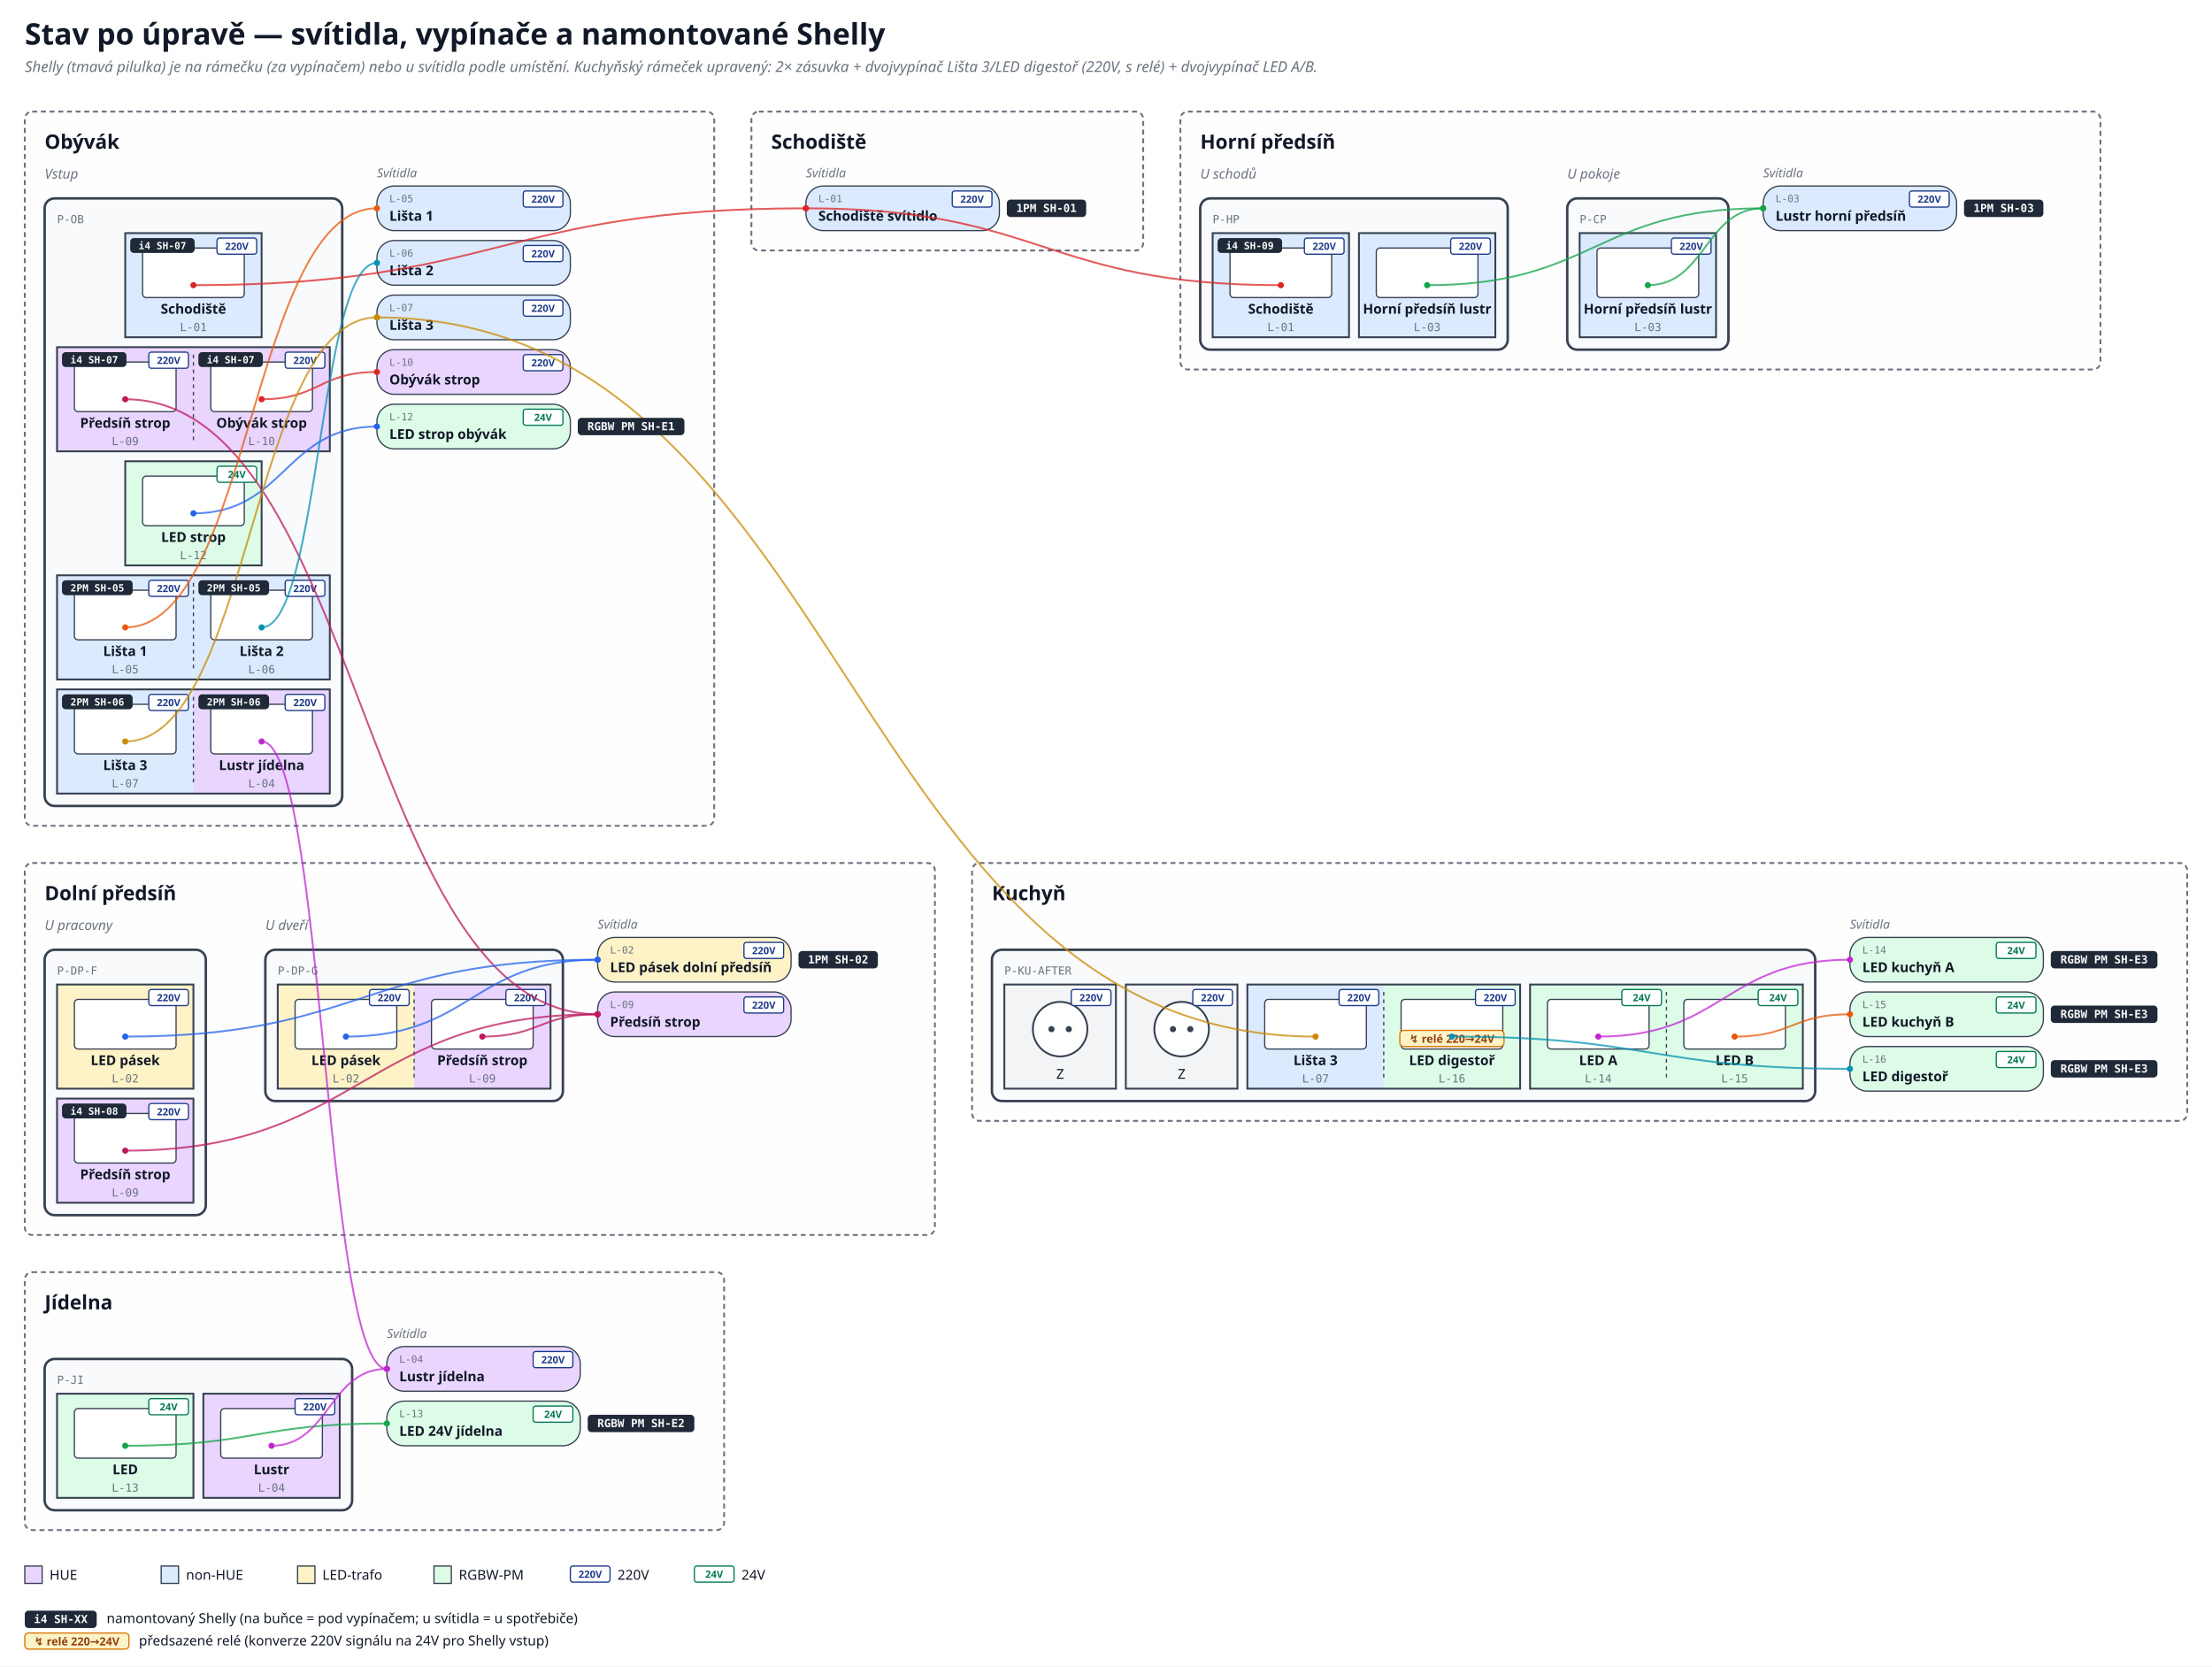
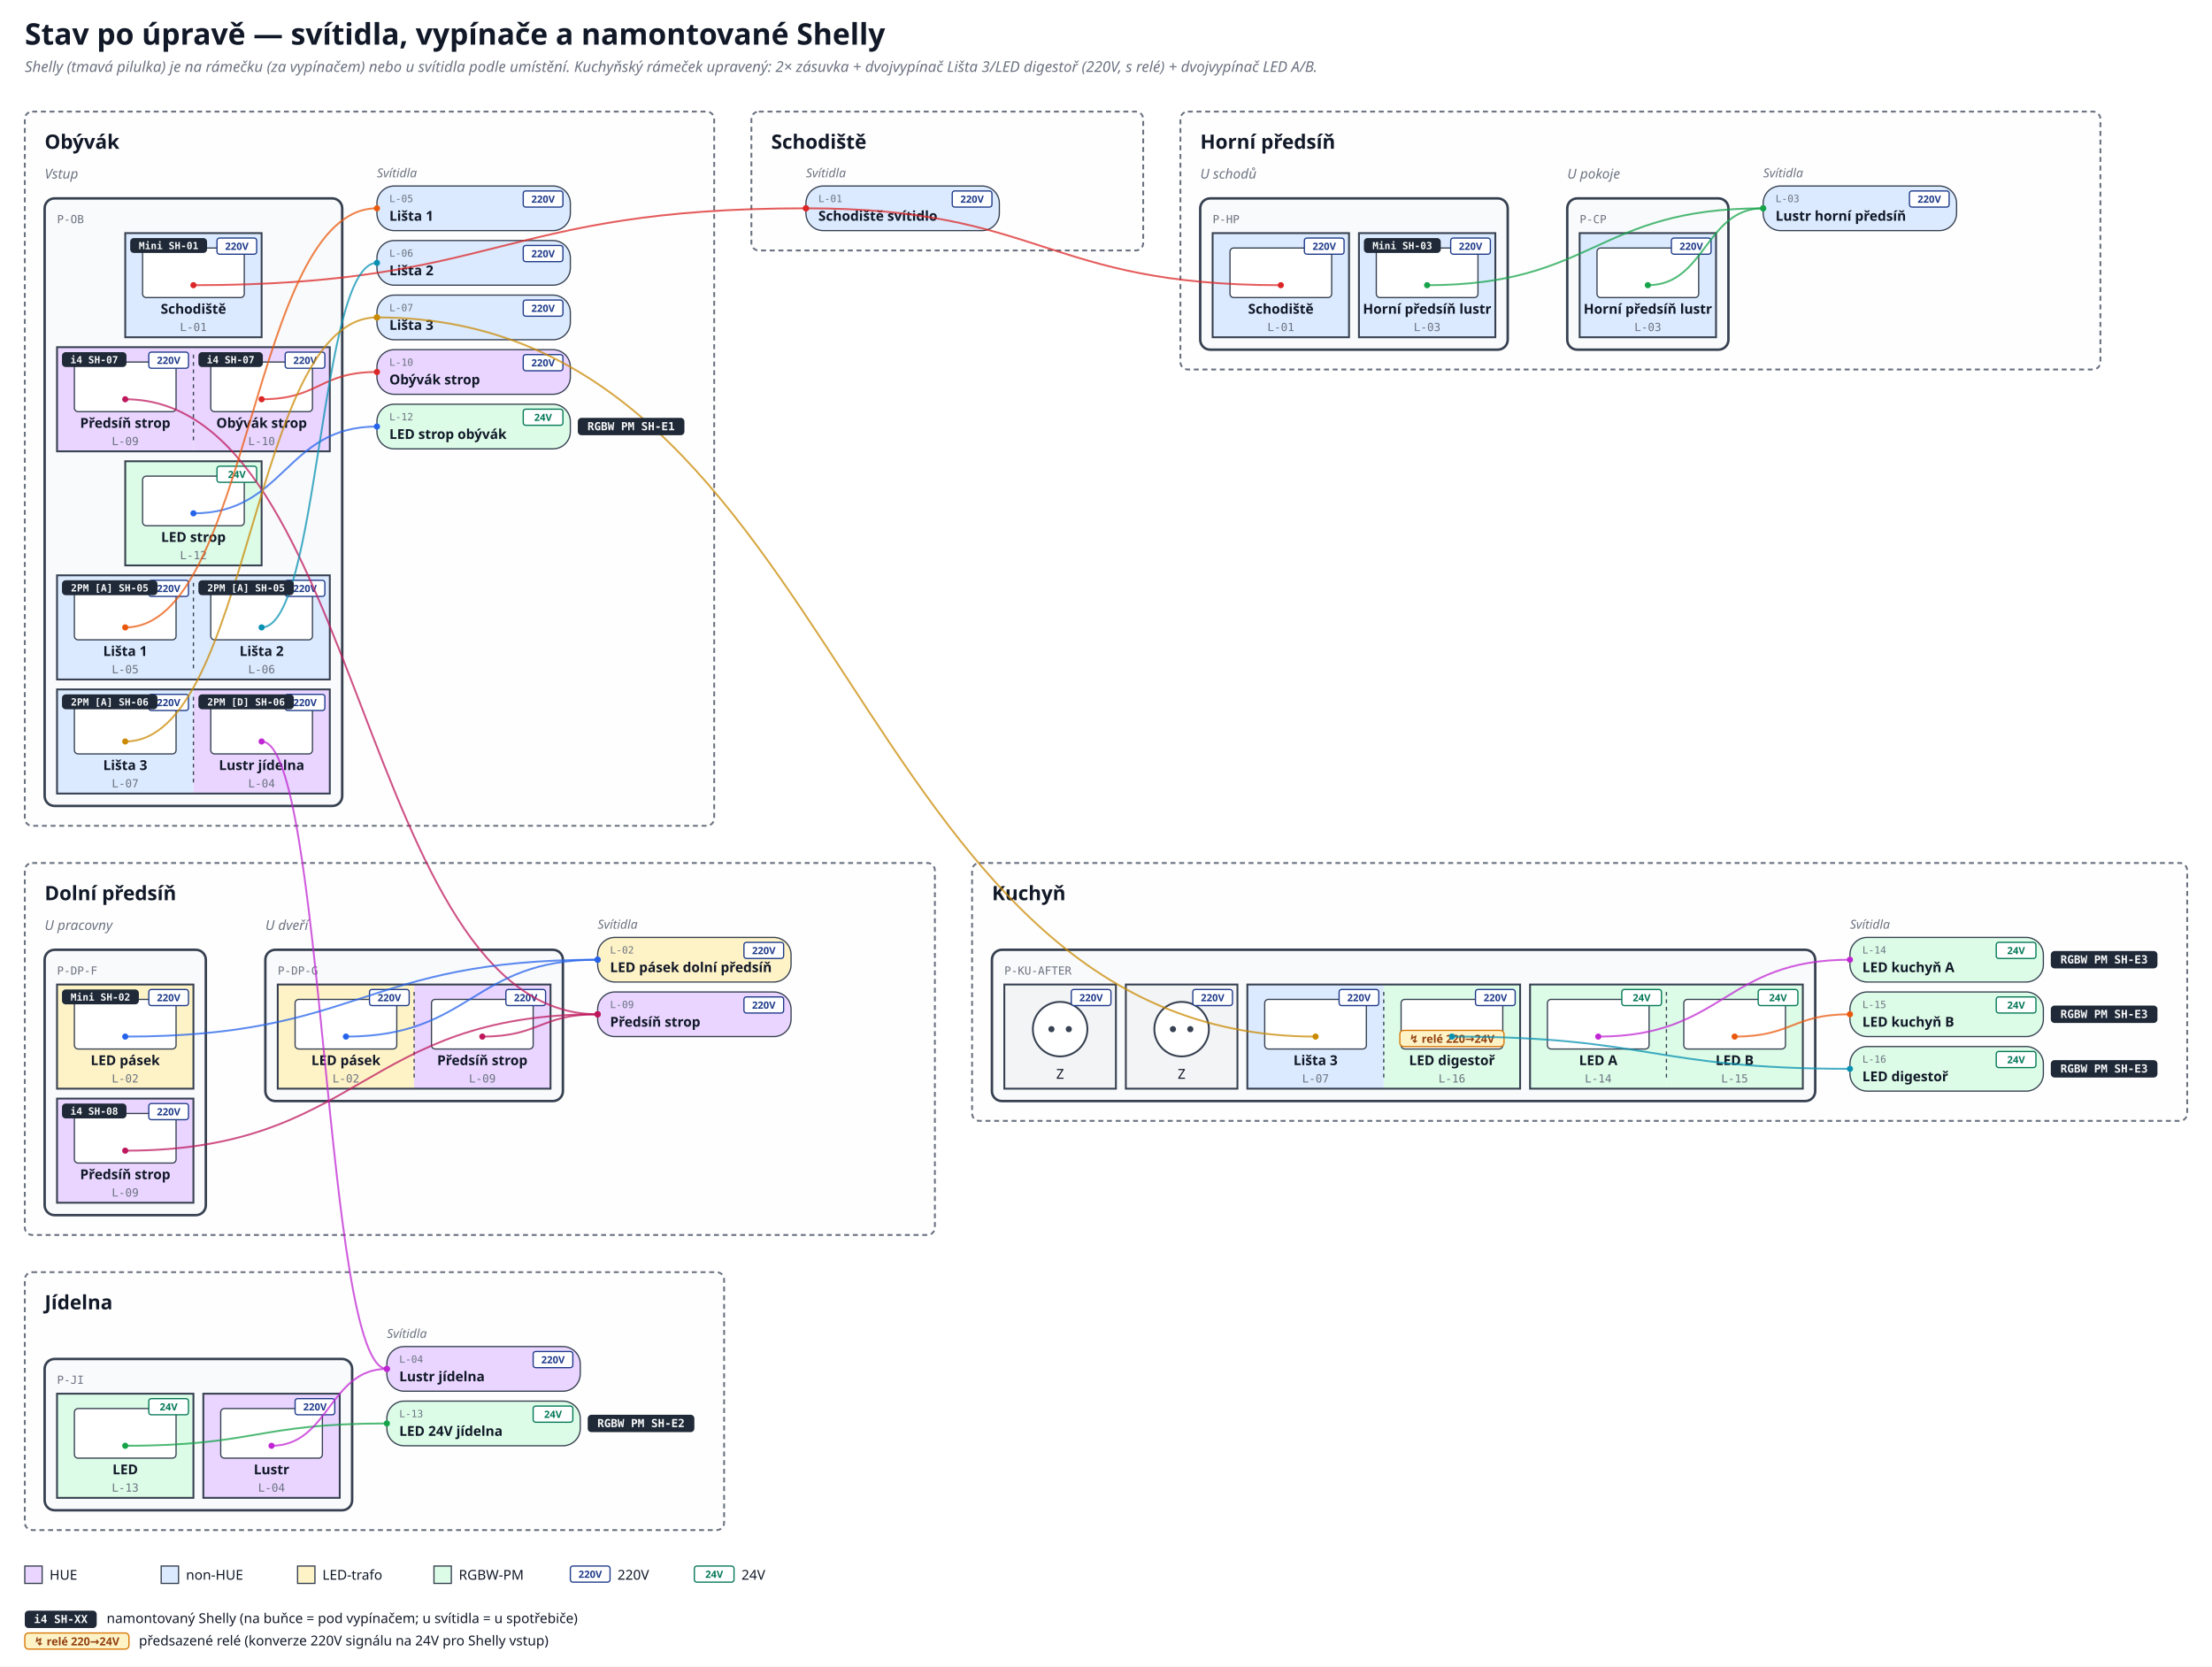
<svg xmlns="http://www.w3.org/2000/svg" viewBox="0 0 1784 1344" width="1784" height="1344" font-family="sans-serif">
  <rect width="100%" height="100%" fill="white" />
  <text x="20" y="36" font-size="24" font-weight="700" fill="#111827">Stav po úpravě — svítidla, vypínače a namontované Shelly</text>
  <text x="20" y="58" font-size="12" font-style="italic" fill="#6b7280">Shelly (tmavá pilulka) je na rámečku (za vypínačem) nebo u svítidla podle umístění. Kuchyňský rámeček upravený: 2× zásuvka + dvojvypínač Lišta 3/LED digestoř (220V, s relé) + dvojvypínač LED A/B.</text>
  <rect x="20" y="90" width="556" height="576" fill="#fefefe" stroke="#6b7280" stroke-width="1.5" stroke-dasharray="4,3" rx="6" ry="6" />
  <text x="36" y="120" font-size="16" font-weight="700" fill="#111827">Obývák</text>
  <text x="36" y="144" font-size="11" font-style="italic" fill="#6b7280">Vstup</text>
  <rect x="36" y="160" width="240" height="490" fill="#f9fafb" stroke="#374151" stroke-width="2" rx="8" ry="8" />
  <rect x="101.0" y="188" width="110" height="84" fill="#dbeafe" />
  <rect x="101.0" y="188" width="110" height="84" fill="none" stroke="#374151" stroke-width="1.5" />
  <rect x="115.0" y="200" width="82" height="40" fill="white" stroke="#374151" stroke-width="1" rx="3" ry="3" />
  <text x="156.0" y="253" text-anchor="middle" font-family="sans-serif" font-size="11" font-weight="600" fill="#111827">Schodiště</text>
  <text x="156.0" y="267" text-anchor="middle" font-family="monospace" font-size="9" fill="#6b7280">L-01</text>
  <rect x="175.0" y="192" width="32" height="13" fill="white" stroke="#1e3a8a" stroke-width="1" rx="2" ry="2" />
  <text x="191.0" y="201.5" text-anchor="middle" font-family="sans-serif" font-size="8" font-weight="700" fill="#1e3a8a">220V</text>
  <rect x="46.0" y="280" width="110" height="84" fill="#e9d5ff" />
  <rect x="156.0" y="280" width="110" height="84" fill="#e9d5ff" />
  <rect x="46.0" y="280" width="220" height="84" fill="none" stroke="#374151" stroke-width="1.5" />
  <line x1="156.0" y1="286" x2="156.0" y2="358" stroke="#374151" stroke-width="1" stroke-dasharray="3,3" />
  <rect x="60.0" y="292" width="82" height="40" fill="white" stroke="#374151" stroke-width="1" rx="3" ry="3" />
  <text x="101.0" y="345" text-anchor="middle" font-family="sans-serif" font-size="11" font-weight="600" fill="#111827">Předsíň strop</text>
  <text x="101.0" y="359" text-anchor="middle" font-family="monospace" font-size="9" fill="#6b7280">L-09</text>
  <rect x="120.0" y="284" width="32" height="13" fill="white" stroke="#1e3a8a" stroke-width="1" rx="2" ry="2" />
  <text x="136.0" y="293.5" text-anchor="middle" font-family="sans-serif" font-size="8" font-weight="700" fill="#1e3a8a">220V</text>
  <rect x="170.0" y="292" width="82" height="40" fill="white" stroke="#374151" stroke-width="1" rx="3" ry="3" />
  <text x="211.0" y="345" text-anchor="middle" font-family="sans-serif" font-size="11" font-weight="600" fill="#111827">Obývák strop</text>
  <text x="211.0" y="359" text-anchor="middle" font-family="monospace" font-size="9" fill="#6b7280">L-10</text>
  <rect x="230.0" y="284" width="32" height="13" fill="white" stroke="#1e3a8a" stroke-width="1" rx="2" ry="2" />
  <text x="246.0" y="293.5" text-anchor="middle" font-family="sans-serif" font-size="8" font-weight="700" fill="#1e3a8a">220V</text>
  <rect x="101.0" y="372" width="110" height="84" fill="#dcfce7" />
  <rect x="101.0" y="372" width="110" height="84" fill="none" stroke="#374151" stroke-width="1.5" />
  <rect x="115.0" y="384" width="82" height="40" fill="white" stroke="#374151" stroke-width="1" rx="3" ry="3" />
  <text x="156.0" y="437" text-anchor="middle" font-family="sans-serif" font-size="11" font-weight="600" fill="#111827">LED strop</text>
  <text x="156.0" y="451" text-anchor="middle" font-family="monospace" font-size="9" fill="#6b7280">L-12</text>
  <rect x="175.0" y="376" width="32" height="13" fill="white" stroke="#047857" stroke-width="1" rx="2" ry="2" />
  <text x="191.0" y="385.5" text-anchor="middle" font-family="sans-serif" font-size="8" font-weight="700" fill="#047857">24V</text>
  <rect x="46.0" y="464" width="110" height="84" fill="#dbeafe" />
  <rect x="156.0" y="464" width="110" height="84" fill="#dbeafe" />
  <rect x="46.0" y="464" width="220" height="84" fill="none" stroke="#374151" stroke-width="1.5" />
  <line x1="156.0" y1="470" x2="156.0" y2="542" stroke="#374151" stroke-width="1" stroke-dasharray="3,3" />
  <rect x="60.0" y="476" width="82" height="40" fill="white" stroke="#374151" stroke-width="1" rx="3" ry="3" />
  <text x="101.0" y="529" text-anchor="middle" font-family="sans-serif" font-size="11" font-weight="600" fill="#111827">Lišta 1</text>
  <text x="101.0" y="543" text-anchor="middle" font-family="monospace" font-size="9" fill="#6b7280">L-05</text>
  <rect x="120.0" y="468" width="32" height="13" fill="white" stroke="#1e3a8a" stroke-width="1" rx="2" ry="2" />
  <text x="136.0" y="477.5" text-anchor="middle" font-family="sans-serif" font-size="8" font-weight="700" fill="#1e3a8a">220V</text>
  <rect x="170.0" y="476" width="82" height="40" fill="white" stroke="#374151" stroke-width="1" rx="3" ry="3" />
  <text x="211.0" y="529" text-anchor="middle" font-family="sans-serif" font-size="11" font-weight="600" fill="#111827">Lišta 2</text>
  <text x="211.0" y="543" text-anchor="middle" font-family="monospace" font-size="9" fill="#6b7280">L-06</text>
  <rect x="230.0" y="468" width="32" height="13" fill="white" stroke="#1e3a8a" stroke-width="1" rx="2" ry="2" />
  <text x="246.0" y="477.5" text-anchor="middle" font-family="sans-serif" font-size="8" font-weight="700" fill="#1e3a8a">220V</text>
  <rect x="46.0" y="556" width="110" height="84" fill="#dbeafe" />
  <rect x="156.0" y="556" width="110" height="84" fill="#e9d5ff" />
  <rect x="46.0" y="556" width="220" height="84" fill="none" stroke="#374151" stroke-width="1.5" />
  <line x1="156.0" y1="562" x2="156.0" y2="634" stroke="#374151" stroke-width="1" stroke-dasharray="3,3" />
  <rect x="60.0" y="568" width="82" height="40" fill="white" stroke="#374151" stroke-width="1" rx="3" ry="3" />
  <text x="101.0" y="621" text-anchor="middle" font-family="sans-serif" font-size="11" font-weight="600" fill="#111827">Lišta 3</text>
  <text x="101.0" y="635" text-anchor="middle" font-family="monospace" font-size="9" fill="#6b7280">L-07</text>
  <rect x="120.0" y="560" width="32" height="13" fill="white" stroke="#1e3a8a" stroke-width="1" rx="2" ry="2" />
  <text x="136.0" y="569.5" text-anchor="middle" font-family="sans-serif" font-size="8" font-weight="700" fill="#1e3a8a">220V</text>
  <rect x="170.0" y="568" width="82" height="40" fill="white" stroke="#374151" stroke-width="1" rx="3" ry="3" />
  <text x="211.0" y="621" text-anchor="middle" font-family="sans-serif" font-size="11" font-weight="600" fill="#111827">Lustr jídelna</text>
  <text x="211.0" y="635" text-anchor="middle" font-family="monospace" font-size="9" fill="#6b7280">L-04</text>
  <rect x="230.0" y="560" width="32" height="13" fill="white" stroke="#1e3a8a" stroke-width="1" rx="2" ry="2" />
  <text x="246.0" y="569.5" text-anchor="middle" font-family="sans-serif" font-size="8" font-weight="700" fill="#1e3a8a">220V</text>
  <text x="46" y="180" font-family="monospace" font-size="9" fill="#6b7280">P-OB</text>
  <text x="304" y="143" font-size="10" font-style="italic" fill="#6b7280">Svítidla</text>
  <rect x="304" y="150" width="156" height="36" fill="#dbeafe" stroke="#374151" stroke-width="1" rx="14" ry="14" />
  <text x="314" y="163" font-family="monospace" font-size="8" fill="#6b7280">L-05</text>
  <text x="314" y="178" font-size="11" font-weight="600" fill="#111827">Lišta 1</text>
  <rect x="422" y="154" width="32" height="13" fill="white" stroke="#1e3a8a" stroke-width="1" rx="2" ry="2" />
  <text x="438.0" y="163.5" text-anchor="middle" font-family="sans-serif" font-size="8" font-weight="700" fill="#1e3a8a">220V</text>
  <rect x="304" y="194" width="156" height="36" fill="#dbeafe" stroke="#374151" stroke-width="1" rx="14" ry="14" />
  <text x="314" y="207" font-family="monospace" font-size="8" fill="#6b7280">L-06</text>
  <text x="314" y="222" font-size="11" font-weight="600" fill="#111827">Lišta 2</text>
  <rect x="422" y="198" width="32" height="13" fill="white" stroke="#1e3a8a" stroke-width="1" rx="2" ry="2" />
  <text x="438.0" y="207.5" text-anchor="middle" font-family="sans-serif" font-size="8" font-weight="700" fill="#1e3a8a">220V</text>
  <rect x="304" y="238" width="156" height="36" fill="#dbeafe" stroke="#374151" stroke-width="1" rx="14" ry="14" />
  <text x="314" y="251" font-family="monospace" font-size="8" fill="#6b7280">L-07</text>
  <text x="314" y="266" font-size="11" font-weight="600" fill="#111827">Lišta 3</text>
  <rect x="422" y="242" width="32" height="13" fill="white" stroke="#1e3a8a" stroke-width="1" rx="2" ry="2" />
  <text x="438.0" y="251.5" text-anchor="middle" font-family="sans-serif" font-size="8" font-weight="700" fill="#1e3a8a">220V</text>
  <rect x="304" y="282" width="156" height="36" fill="#e9d5ff" stroke="#374151" stroke-width="1" rx="14" ry="14" />
  <text x="314" y="295" font-family="monospace" font-size="8" fill="#6b7280">L-10</text>
  <text x="314" y="310" font-size="11" font-weight="600" fill="#111827">Obývák strop</text>
  <rect x="422" y="286" width="32" height="13" fill="white" stroke="#1e3a8a" stroke-width="1" rx="2" ry="2" />
  <text x="438.0" y="295.5" text-anchor="middle" font-family="sans-serif" font-size="8" font-weight="700" fill="#1e3a8a">220V</text>
  <rect x="304" y="326" width="156" height="36" fill="#dcfce7" stroke="#374151" stroke-width="1" rx="14" ry="14" />
  <text x="314" y="339" font-family="monospace" font-size="8" fill="#6b7280">L-12</text>
  <text x="314" y="354" font-size="11" font-weight="600" fill="#111827">LED strop obývák</text>
  <rect x="422" y="330" width="32" height="13" fill="white" stroke="#047857" stroke-width="1" rx="2" ry="2" />
  <text x="438.0" y="339.5" text-anchor="middle" font-family="sans-serif" font-size="8" font-weight="700" fill="#047857">24V</text>
  <rect x="606" y="90" width="316" height="112" fill="#fefefe" stroke="#6b7280" stroke-width="1.5" stroke-dasharray="4,3" rx="6" ry="6" />
  <text x="622" y="120" font-size="16" font-weight="700" fill="#111827">Schodiště</text>
  <text x="650" y="143" font-size="10" font-style="italic" fill="#6b7280">Svítidla</text>
  <rect x="650" y="150" width="156" height="36" fill="#dbeafe" stroke="#374151" stroke-width="1" rx="14" ry="14" />
  <text x="660" y="163" font-family="monospace" font-size="8" fill="#6b7280">L-01</text>
  <text x="660" y="178" font-size="11" font-weight="600" fill="#111827">Schodiště svítidlo</text>
  <rect x="768" y="154" width="32" height="13" fill="white" stroke="#1e3a8a" stroke-width="1" rx="2" ry="2" />
  <text x="784.0" y="163.5" text-anchor="middle" font-family="sans-serif" font-size="8" font-weight="700" fill="#1e3a8a">220V</text>
  <rect x="952" y="90" width="742" height="208" fill="#fefefe" stroke="#6b7280" stroke-width="1.5" stroke-dasharray="4,3" rx="6" ry="6" />
  <text x="968" y="120" font-size="16" font-weight="700" fill="#111827">Horní předsíň</text>
  <text x="968" y="144" font-size="11" font-style="italic" fill="#6b7280">U schodů</text>
  <rect x="968" y="160" width="248" height="122" fill="#f9fafb" stroke="#374151" stroke-width="2" rx="8" ry="8" />
  <rect x="978" y="188" width="110" height="84" fill="#dbeafe" />
  <rect x="978" y="188" width="110" height="84" fill="none" stroke="#374151" stroke-width="1.5" />
  <rect x="992" y="200" width="82" height="40" fill="white" stroke="#374151" stroke-width="1" rx="3" ry="3" />
  <text x="1033.0" y="253" text-anchor="middle" font-family="sans-serif" font-size="11" font-weight="600" fill="#111827">Schodiště</text>
  <text x="1033.0" y="267" text-anchor="middle" font-family="monospace" font-size="9" fill="#6b7280">L-01</text>
  <rect x="1052" y="192" width="32" height="13" fill="white" stroke="#1e3a8a" stroke-width="1" rx="2" ry="2" />
  <text x="1068.0" y="201.5" text-anchor="middle" font-family="sans-serif" font-size="8" font-weight="700" fill="#1e3a8a">220V</text>
  <rect x="1096" y="188" width="110" height="84" fill="#dbeafe" />
  <rect x="1096" y="188" width="110" height="84" fill="none" stroke="#374151" stroke-width="1.5" />
  <rect x="1110" y="200" width="82" height="40" fill="white" stroke="#374151" stroke-width="1" rx="3" ry="3" />
  <text x="1151.0" y="253" text-anchor="middle" font-family="sans-serif" font-size="11" font-weight="600" fill="#111827">Horní předsíň lustr</text>
  <text x="1151.0" y="267" text-anchor="middle" font-family="monospace" font-size="9" fill="#6b7280">L-03</text>
  <rect x="1170" y="192" width="32" height="13" fill="white" stroke="#1e3a8a" stroke-width="1" rx="2" ry="2" />
  <text x="1186.0" y="201.5" text-anchor="middle" font-family="sans-serif" font-size="8" font-weight="700" fill="#1e3a8a">220V</text>
  <text x="978" y="180" font-family="monospace" font-size="9" fill="#6b7280">P-HP</text>
  <text x="1264" y="144" font-size="11" font-style="italic" fill="#6b7280">U pokoje</text>
  <rect x="1264" y="160" width="130" height="122" fill="#f9fafb" stroke="#374151" stroke-width="2" rx="8" ry="8" />
  <rect x="1274" y="188" width="110" height="84" fill="#dbeafe" />
  <rect x="1274" y="188" width="110" height="84" fill="none" stroke="#374151" stroke-width="1.5" />
  <rect x="1288" y="200" width="82" height="40" fill="white" stroke="#374151" stroke-width="1" rx="3" ry="3" />
  <text x="1329.0" y="253" text-anchor="middle" font-family="sans-serif" font-size="11" font-weight="600" fill="#111827">Horní předsíň lustr</text>
  <text x="1329.0" y="267" text-anchor="middle" font-family="monospace" font-size="9" fill="#6b7280">L-03</text>
  <rect x="1348" y="192" width="32" height="13" fill="white" stroke="#1e3a8a" stroke-width="1" rx="2" ry="2" />
  <text x="1364.0" y="201.5" text-anchor="middle" font-family="sans-serif" font-size="8" font-weight="700" fill="#1e3a8a">220V</text>
  <text x="1274" y="180" font-family="monospace" font-size="9" fill="#6b7280">P-CP</text>
  <text x="1422" y="143" font-size="10" font-style="italic" fill="#6b7280">Svítidla</text>
  <rect x="1422" y="150" width="156" height="36" fill="#dbeafe" stroke="#374151" stroke-width="1" rx="14" ry="14" />
  <text x="1432" y="163" font-family="monospace" font-size="8" fill="#6b7280">L-03</text>
  <text x="1432" y="178" font-size="11" font-weight="600" fill="#111827">Lustr horní předsíň</text>
  <rect x="1540" y="154" width="32" height="13" fill="white" stroke="#1e3a8a" stroke-width="1" rx="2" ry="2" />
  <text x="1556.0" y="163.5" text-anchor="middle" font-family="sans-serif" font-size="8" font-weight="700" fill="#1e3a8a">220V</text>
  <rect x="20" y="696" width="734" height="300" fill="#fefefe" stroke="#6b7280" stroke-width="1.5" stroke-dasharray="4,3" rx="6" ry="6" />
  <text x="36" y="726" font-size="16" font-weight="700" fill="#111827">Dolní předsíň</text>
  <text x="36" y="750" font-size="11" font-style="italic" fill="#6b7280">U pracovny</text>
  <rect x="36" y="766" width="130" height="214" fill="#f9fafb" stroke="#374151" stroke-width="2" rx="8" ry="8" />
  <rect x="46.0" y="794" width="110" height="84" fill="#fef3c7" />
  <rect x="46.0" y="794" width="110" height="84" fill="none" stroke="#374151" stroke-width="1.5" />
  <rect x="60.0" y="806" width="82" height="40" fill="white" stroke="#374151" stroke-width="1" rx="3" ry="3" />
  <text x="101.0" y="859" text-anchor="middle" font-family="sans-serif" font-size="11" font-weight="600" fill="#111827">LED pásek</text>
  <text x="101.0" y="873" text-anchor="middle" font-family="monospace" font-size="9" fill="#6b7280">L-02</text>
  <rect x="120.0" y="798" width="32" height="13" fill="white" stroke="#1e3a8a" stroke-width="1" rx="2" ry="2" />
  <text x="136.0" y="807.5" text-anchor="middle" font-family="sans-serif" font-size="8" font-weight="700" fill="#1e3a8a">220V</text>
  <rect x="46.0" y="886" width="110" height="84" fill="#e9d5ff" />
  <rect x="46.0" y="886" width="110" height="84" fill="none" stroke="#374151" stroke-width="1.5" />
  <rect x="60.0" y="898" width="82" height="40" fill="white" stroke="#374151" stroke-width="1" rx="3" ry="3" />
  <text x="101.0" y="951" text-anchor="middle" font-family="sans-serif" font-size="11" font-weight="600" fill="#111827">Předsíň strop</text>
  <text x="101.0" y="965" text-anchor="middle" font-family="monospace" font-size="9" fill="#6b7280">L-09</text>
  <rect x="120.0" y="890" width="32" height="13" fill="white" stroke="#1e3a8a" stroke-width="1" rx="2" ry="2" />
  <text x="136.0" y="899.5" text-anchor="middle" font-family="sans-serif" font-size="8" font-weight="700" fill="#1e3a8a">220V</text>
  <text x="46" y="786" font-family="monospace" font-size="9" fill="#6b7280">P-DP-F</text>
  <text x="214" y="750" font-size="11" font-style="italic" fill="#6b7280">U dveří</text>
  <rect x="214" y="766" width="240" height="122" fill="#f9fafb" stroke="#374151" stroke-width="2" rx="8" ry="8" />
  <rect x="224" y="794" width="110" height="84" fill="#fef3c7" />
  <rect x="334" y="794" width="110" height="84" fill="#e9d5ff" />
  <rect x="224" y="794" width="220" height="84" fill="none" stroke="#374151" stroke-width="1.5" />
  <line x1="334" y1="800" x2="334" y2="872" stroke="#374151" stroke-width="1" stroke-dasharray="3,3" />
  <rect x="238" y="806" width="82" height="40" fill="white" stroke="#374151" stroke-width="1" rx="3" ry="3" />
  <text x="279.0" y="859" text-anchor="middle" font-family="sans-serif" font-size="11" font-weight="600" fill="#111827">LED pásek</text>
  <text x="279.0" y="873" text-anchor="middle" font-family="monospace" font-size="9" fill="#6b7280">L-02</text>
  <rect x="298" y="798" width="32" height="13" fill="white" stroke="#1e3a8a" stroke-width="1" rx="2" ry="2" />
  <text x="314.0" y="807.5" text-anchor="middle" font-family="sans-serif" font-size="8" font-weight="700" fill="#1e3a8a">220V</text>
  <rect x="348" y="806" width="82" height="40" fill="white" stroke="#374151" stroke-width="1" rx="3" ry="3" />
  <text x="389.0" y="859" text-anchor="middle" font-family="sans-serif" font-size="11" font-weight="600" fill="#111827">Předsíň strop</text>
  <text x="389.0" y="873" text-anchor="middle" font-family="monospace" font-size="9" fill="#6b7280">L-09</text>
  <rect x="408" y="798" width="32" height="13" fill="white" stroke="#1e3a8a" stroke-width="1" rx="2" ry="2" />
  <text x="424.0" y="807.5" text-anchor="middle" font-family="sans-serif" font-size="8" font-weight="700" fill="#1e3a8a">220V</text>
  <text x="224" y="786" font-family="monospace" font-size="9" fill="#6b7280">P-DP-G</text>
  <text x="482" y="749" font-size="10" font-style="italic" fill="#6b7280">Svítidla</text>
  <rect x="482" y="756" width="156" height="36" fill="#fef3c7" stroke="#374151" stroke-width="1" rx="14" ry="14" />
  <text x="492" y="769" font-family="monospace" font-size="8" fill="#6b7280">L-02</text>
  <text x="492" y="784" font-size="11" font-weight="600" fill="#111827">LED pásek dolní předsíň</text>
  <rect x="600" y="760" width="32" height="13" fill="white" stroke="#1e3a8a" stroke-width="1" rx="2" ry="2" />
  <text x="616.0" y="769.5" text-anchor="middle" font-family="sans-serif" font-size="8" font-weight="700" fill="#1e3a8a">220V</text>
  <rect x="482" y="800" width="156" height="36" fill="#e9d5ff" stroke="#374151" stroke-width="1" rx="14" ry="14" />
  <text x="492" y="813" font-family="monospace" font-size="8" fill="#6b7280">L-09</text>
  <text x="492" y="828" font-size="11" font-weight="600" fill="#111827">Předsíň strop</text>
  <rect x="600" y="804" width="32" height="13" fill="white" stroke="#1e3a8a" stroke-width="1" rx="2" ry="2" />
  <text x="616.0" y="813.5" text-anchor="middle" font-family="sans-serif" font-size="8" font-weight="700" fill="#1e3a8a">220V</text>
  <rect x="784" y="696" width="980" height="208" fill="#fefefe" stroke="#6b7280" stroke-width="1.5" stroke-dasharray="4,3" rx="6" ry="6" />
  <text x="800" y="726" font-size="16" font-weight="700" fill="#111827">Kuchyň</text>
  <rect x="800" y="766" width="664" height="122" fill="#f9fafb" stroke="#374151" stroke-width="2" rx="8" ry="8" />
  <rect x="810" y="794" width="90" height="84" fill="#f3f4f6" stroke="#374151" stroke-width="1.5" />
  <circle cx="855.0" cy="830.0" r="22" fill="white" stroke="#374151" stroke-width="1.5" />
  <circle cx="848.0" cy="830.0" r="2.5" fill="#374151" />
  <circle cx="862.0" cy="830.0" r="2.5" fill="#374151" />
  <text x="855.0" y="870" text-anchor="middle" font-family="sans-serif" font-size="11" fill="#111827">Z</text>
  <rect x="864" y="798" width="32" height="13" fill="white" stroke="#1e3a8a" stroke-width="1" rx="2" ry="2" />
  <text x="880.0" y="807.5" text-anchor="middle" font-family="sans-serif" font-size="8" font-weight="700" fill="#1e3a8a">220V</text>
  <rect x="908" y="794" width="90" height="84" fill="#f3f4f6" stroke="#374151" stroke-width="1.5" />
  <circle cx="953.0" cy="830.0" r="22" fill="white" stroke="#374151" stroke-width="1.5" />
  <circle cx="946.0" cy="830.0" r="2.5" fill="#374151" />
  <circle cx="960.0" cy="830.0" r="2.5" fill="#374151" />
  <text x="953.0" y="870" text-anchor="middle" font-family="sans-serif" font-size="11" fill="#111827">Z</text>
  <rect x="962" y="798" width="32" height="13" fill="white" stroke="#1e3a8a" stroke-width="1" rx="2" ry="2" />
  <text x="978.0" y="807.5" text-anchor="middle" font-family="sans-serif" font-size="8" font-weight="700" fill="#1e3a8a">220V</text>
  <rect x="1006" y="794" width="110" height="84" fill="#dbeafe" />
  <rect x="1116" y="794" width="110" height="84" fill="#dcfce7" />
  <rect x="1006" y="794" width="220" height="84" fill="none" stroke="#374151" stroke-width="1.5" />
  <line x1="1116" y1="800" x2="1116" y2="872" stroke="#374151" stroke-width="1" stroke-dasharray="3,3" />
  <rect x="1020" y="806" width="82" height="40" fill="white" stroke="#374151" stroke-width="1" rx="3" ry="3" />
  <text x="1061.0" y="859" text-anchor="middle" font-family="sans-serif" font-size="11" font-weight="600" fill="#111827">Lišta 3</text>
  <text x="1061.0" y="873" text-anchor="middle" font-family="monospace" font-size="9" fill="#6b7280">L-07</text>
  <rect x="1080" y="798" width="32" height="13" fill="white" stroke="#1e3a8a" stroke-width="1" rx="2" ry="2" />
  <text x="1096.0" y="807.5" text-anchor="middle" font-family="sans-serif" font-size="8" font-weight="700" fill="#1e3a8a">220V</text>
  <rect x="1130" y="806" width="82" height="40" fill="white" stroke="#374151" stroke-width="1" rx="3" ry="3" />
  <text x="1171.0" y="859" text-anchor="middle" font-family="sans-serif" font-size="11" font-weight="600" fill="#111827">LED digestoř</text>
  <text x="1171.0" y="873" text-anchor="middle" font-family="monospace" font-size="9" fill="#6b7280">L-16</text>
  <rect x="1190" y="798" width="32" height="13" fill="white" stroke="#1e3a8a" stroke-width="1" rx="2" ry="2" />
  <text x="1206.0" y="807.5" text-anchor="middle" font-family="sans-serif" font-size="8" font-weight="700" fill="#1e3a8a">220V</text>
  <rect x="1129.0" y="831" width="84" height="13" fill="#fef3c7" stroke="#d97706" stroke-width="1" rx="3" ry="3" />
  <text x="1171.0" y="841" text-anchor="middle" font-family="sans-serif" font-size="9" font-weight="700" fill="#92400e">↯ relé 220→24V</text>
  <rect x="1234" y="794" width="110" height="84" fill="#dcfce7" />
  <rect x="1344" y="794" width="110" height="84" fill="#dcfce7" />
  <rect x="1234" y="794" width="220" height="84" fill="none" stroke="#374151" stroke-width="1.5" />
  <line x1="1344" y1="800" x2="1344" y2="872" stroke="#374151" stroke-width="1" stroke-dasharray="3,3" />
  <rect x="1248" y="806" width="82" height="40" fill="white" stroke="#374151" stroke-width="1" rx="3" ry="3" />
  <text x="1289.0" y="859" text-anchor="middle" font-family="sans-serif" font-size="11" font-weight="600" fill="#111827">LED A</text>
  <text x="1289.0" y="873" text-anchor="middle" font-family="monospace" font-size="9" fill="#6b7280">L-14</text>
  <rect x="1308" y="798" width="32" height="13" fill="white" stroke="#047857" stroke-width="1" rx="2" ry="2" />
  <text x="1324.0" y="807.5" text-anchor="middle" font-family="sans-serif" font-size="8" font-weight="700" fill="#047857">24V</text>
  <rect x="1358" y="806" width="82" height="40" fill="white" stroke="#374151" stroke-width="1" rx="3" ry="3" />
  <text x="1399.0" y="859" text-anchor="middle" font-family="sans-serif" font-size="11" font-weight="600" fill="#111827">LED B</text>
  <text x="1399.0" y="873" text-anchor="middle" font-family="monospace" font-size="9" fill="#6b7280">L-15</text>
  <rect x="1418" y="798" width="32" height="13" fill="white" stroke="#047857" stroke-width="1" rx="2" ry="2" />
  <text x="1434.0" y="807.5" text-anchor="middle" font-family="sans-serif" font-size="8" font-weight="700" fill="#047857">24V</text>
  <text x="810" y="786" font-family="monospace" font-size="9" fill="#6b7280">P-KU-AFTER</text>
  <text x="1492" y="749" font-size="10" font-style="italic" fill="#6b7280">Svítidla</text>
  <rect x="1492" y="756" width="156" height="36" fill="#dcfce7" stroke="#374151" stroke-width="1" rx="14" ry="14" />
  <text x="1502" y="769" font-family="monospace" font-size="8" fill="#6b7280">L-14</text>
  <text x="1502" y="784" font-size="11" font-weight="600" fill="#111827">LED kuchyň A</text>
  <rect x="1610" y="760" width="32" height="13" fill="white" stroke="#047857" stroke-width="1" rx="2" ry="2" />
  <text x="1626.0" y="769.5" text-anchor="middle" font-family="sans-serif" font-size="8" font-weight="700" fill="#047857">24V</text>
  <rect x="1492" y="800" width="156" height="36" fill="#dcfce7" stroke="#374151" stroke-width="1" rx="14" ry="14" />
  <text x="1502" y="813" font-family="monospace" font-size="8" fill="#6b7280">L-15</text>
  <text x="1502" y="828" font-size="11" font-weight="600" fill="#111827">LED kuchyň B</text>
  <rect x="1610" y="804" width="32" height="13" fill="white" stroke="#047857" stroke-width="1" rx="2" ry="2" />
  <text x="1626.0" y="813.5" text-anchor="middle" font-family="sans-serif" font-size="8" font-weight="700" fill="#047857">24V</text>
  <rect x="1492" y="844" width="156" height="36" fill="#dcfce7" stroke="#374151" stroke-width="1" rx="14" ry="14" />
  <text x="1502" y="857" font-family="monospace" font-size="8" fill="#6b7280">L-16</text>
  <text x="1502" y="872" font-size="11" font-weight="600" fill="#111827">LED digestoř</text>
  <rect x="1610" y="848" width="32" height="13" fill="white" stroke="#047857" stroke-width="1" rx="2" ry="2" />
  <text x="1626.0" y="857.5" text-anchor="middle" font-family="sans-serif" font-size="8" font-weight="700" fill="#047857">24V</text>
  <rect x="20" y="1026" width="564" height="208" fill="#fefefe" stroke="#6b7280" stroke-width="1.5" stroke-dasharray="4,3" rx="6" ry="6" />
  <text x="36" y="1056" font-size="16" font-weight="700" fill="#111827">Jídelna</text>
  <rect x="36" y="1096" width="248" height="122" fill="#f9fafb" stroke="#374151" stroke-width="2" rx="8" ry="8" />
  <rect x="46" y="1124" width="110" height="84" fill="#dcfce7" />
  <rect x="46" y="1124" width="110" height="84" fill="none" stroke="#374151" stroke-width="1.5" />
  <rect x="60" y="1136" width="82" height="40" fill="white" stroke="#374151" stroke-width="1" rx="3" ry="3" />
  <text x="101.0" y="1189" text-anchor="middle" font-family="sans-serif" font-size="11" font-weight="600" fill="#111827">LED</text>
  <text x="101.0" y="1203" text-anchor="middle" font-family="monospace" font-size="9" fill="#6b7280">L-13</text>
  <rect x="120" y="1128" width="32" height="13" fill="white" stroke="#047857" stroke-width="1" rx="2" ry="2" />
  <text x="136.0" y="1137.5" text-anchor="middle" font-family="sans-serif" font-size="8" font-weight="700" fill="#047857">24V</text>
  <rect x="164" y="1124" width="110" height="84" fill="#e9d5ff" />
  <rect x="164" y="1124" width="110" height="84" fill="none" stroke="#374151" stroke-width="1.5" />
  <rect x="178" y="1136" width="82" height="40" fill="white" stroke="#374151" stroke-width="1" rx="3" ry="3" />
  <text x="219.0" y="1189" text-anchor="middle" font-family="sans-serif" font-size="11" font-weight="600" fill="#111827">Lustr</text>
  <text x="219.0" y="1203" text-anchor="middle" font-family="monospace" font-size="9" fill="#6b7280">L-04</text>
  <rect x="238" y="1128" width="32" height="13" fill="white" stroke="#1e3a8a" stroke-width="1" rx="2" ry="2" />
  <text x="254.0" y="1137.5" text-anchor="middle" font-family="sans-serif" font-size="8" font-weight="700" fill="#1e3a8a">220V</text>
  <text x="46" y="1116" font-family="monospace" font-size="9" fill="#6b7280">P-JI</text>
  <text x="312" y="1079" font-size="10" font-style="italic" fill="#6b7280">Svítidla</text>
  <rect x="312" y="1086" width="156" height="36" fill="#e9d5ff" stroke="#374151" stroke-width="1" rx="14" ry="14" />
  <text x="322" y="1099" font-family="monospace" font-size="8" fill="#6b7280">L-04</text>
  <text x="322" y="1114" font-size="11" font-weight="600" fill="#111827">Lustr jídelna</text>
  <rect x="430" y="1090" width="32" height="13" fill="white" stroke="#1e3a8a" stroke-width="1" rx="2" ry="2" />
  <text x="446.0" y="1099.5" text-anchor="middle" font-family="sans-serif" font-size="8" font-weight="700" fill="#1e3a8a">220V</text>
  <rect x="312" y="1130" width="156" height="36" fill="#dcfce7" stroke="#374151" stroke-width="1" rx="14" ry="14" />
  <text x="322" y="1143" font-family="monospace" font-size="8" fill="#6b7280">L-13</text>
  <text x="322" y="1158" font-size="11" font-weight="600" fill="#111827">LED 24V jídelna</text>
  <rect x="430" y="1134" width="32" height="13" fill="white" stroke="#047857" stroke-width="1" rx="2" ry="2" />
  <text x="446.0" y="1143.5" text-anchor="middle" font-family="sans-serif" font-size="8" font-weight="700" fill="#047857">24V</text>
  <path d="M 156.0 230.0 C 403.0 230.0, 403.0 168.0, 650 168.0" fill="none" stroke="#dc2626" stroke-width="1.5" opacity="0.75" />
  <circle cx="156.0" cy="230.0" r="2.5" fill="#dc2626" />
  <circle cx="650" cy="168.0" r="2.5" fill="#dc2626" />
  <path d="M 101.0 322.0 C 291.5 322.0, 291.5 818.0, 482 818.0" fill="none" stroke="#be185d" stroke-width="1.5" opacity="0.75" />
  <circle cx="101.0" cy="322.0" r="2.5" fill="#be185d" />
  <circle cx="482" cy="818.0" r="2.5" fill="#be185d" />
  <path d="M 211.0 322.0 C 257.5 322.0, 257.5 300.0, 304 300.0" fill="none" stroke="#dc2626" stroke-width="1.5" opacity="0.75" />
  <circle cx="211.0" cy="322.0" r="2.5" fill="#dc2626" />
  <circle cx="304" cy="300.0" r="2.5" fill="#dc2626" />
  <path d="M 156.0 414.0 C 230.0 414.0, 230.0 344.0, 304 344.0" fill="none" stroke="#2563eb" stroke-width="1.5" opacity="0.75" />
  <circle cx="156.0" cy="414.0" r="2.5" fill="#2563eb" />
  <circle cx="304" cy="344.0" r="2.5" fill="#2563eb" />
  <path d="M 101.0 506.0 C 202.5 506.0, 202.5 168.0, 304 168.0" fill="none" stroke="#ea580c" stroke-width="1.5" opacity="0.75" />
  <circle cx="101.0" cy="506.0" r="2.5" fill="#ea580c" />
  <circle cx="304" cy="168.0" r="2.5" fill="#ea580c" />
  <path d="M 211.0 506.0 C 257.5 506.0, 257.5 212.0, 304 212.0" fill="none" stroke="#0891b2" stroke-width="1.5" opacity="0.75" />
  <circle cx="211.0" cy="506.0" r="2.5" fill="#0891b2" />
  <circle cx="304" cy="212.0" r="2.5" fill="#0891b2" />
  <path d="M 101.0 598.0 C 202.5 598.0, 202.5 256.0, 304 256.0" fill="none" stroke="#ca8a04" stroke-width="1.5" opacity="0.75" />
  <circle cx="101.0" cy="598.0" r="2.5" fill="#ca8a04" />
  <circle cx="304" cy="256.0" r="2.5" fill="#ca8a04" />
  <path d="M 211.0 598.0 C 261.5 598.0, 261.5 1104.0, 312 1104.0" fill="none" stroke="#c026d3" stroke-width="1.5" opacity="0.75" />
  <circle cx="211.0" cy="598.0" r="2.5" fill="#c026d3" />
  <circle cx="312" cy="1104.0" r="2.5" fill="#c026d3" />
  <path d="M 101.0 836.0 C 291.5 836.0, 291.5 774.0, 482 774.0" fill="none" stroke="#2563eb" stroke-width="1.5" opacity="0.75" />
  <circle cx="101.0" cy="836.0" r="2.5" fill="#2563eb" />
  <circle cx="482" cy="774.0" r="2.5" fill="#2563eb" />
  <path d="M 101.0 928.0 C 291.5 928.0, 291.5 818.0, 482 818.0" fill="none" stroke="#be185d" stroke-width="1.5" opacity="0.75" />
  <circle cx="101.0" cy="928.0" r="2.5" fill="#be185d" />
  <circle cx="482" cy="818.0" r="2.5" fill="#be185d" />
  <path d="M 279.0 836.0 C 380.5 836.0, 380.5 774.0, 482 774.0" fill="none" stroke="#2563eb" stroke-width="1.5" opacity="0.75" />
  <circle cx="279.0" cy="836.0" r="2.5" fill="#2563eb" />
  <circle cx="482" cy="774.0" r="2.5" fill="#2563eb" />
  <path d="M 389.0 836.0 C 435.5 836.0, 435.5 818.0, 482 818.0" fill="none" stroke="#be185d" stroke-width="1.5" opacity="0.75" />
  <circle cx="389.0" cy="836.0" r="2.5" fill="#be185d" />
  <circle cx="482" cy="818.0" r="2.5" fill="#be185d" />
  <path d="M 1033.0 230.0 C 841.5 230.0, 841.5 168.0, 650 168.0" fill="none" stroke="#dc2626" stroke-width="1.5" opacity="0.75" />
  <circle cx="1033.0" cy="230.0" r="2.5" fill="#dc2626" />
  <circle cx="650" cy="168.0" r="2.5" fill="#dc2626" />
  <path d="M 1151.0 230.0 C 1286.5 230.0, 1286.5 168.0, 1422 168.0" fill="none" stroke="#16a34a" stroke-width="1.5" opacity="0.75" />
  <circle cx="1151.0" cy="230.0" r="2.5" fill="#16a34a" />
  <circle cx="1422" cy="168.0" r="2.5" fill="#16a34a" />
  <path d="M 1329.0 230.0 C 1375.5 230.0, 1375.5 168.0, 1422 168.0" fill="none" stroke="#16a34a" stroke-width="1.5" opacity="0.75" />
  <circle cx="1329.0" cy="230.0" r="2.5" fill="#16a34a" />
  <circle cx="1422" cy="168.0" r="2.5" fill="#16a34a" />
  <path d="M 101.0 1166.0 C 206.5 1166.0, 206.5 1148.0, 312 1148.0" fill="none" stroke="#16a34a" stroke-width="1.5" opacity="0.75" />
  <circle cx="101.0" cy="1166.0" r="2.5" fill="#16a34a" />
  <circle cx="312" cy="1148.0" r="2.5" fill="#16a34a" />
  <path d="M 219.0 1166.0 C 265.5 1166.0, 265.5 1104.0, 312 1104.0" fill="none" stroke="#c026d3" stroke-width="1.5" opacity="0.75" />
  <circle cx="219.0" cy="1166.0" r="2.5" fill="#c026d3" />
  <circle cx="312" cy="1104.0" r="2.5" fill="#c026d3" />
  <path d="M 1061.0 836.0 C 682.5 836.0, 682.5 256.0, 304 256.0" fill="none" stroke="#ca8a04" stroke-width="1.5" opacity="0.75" />
  <circle cx="1061.0" cy="836.0" r="2.5" fill="#ca8a04" />
  <circle cx="304" cy="256.0" r="2.5" fill="#ca8a04" />
  <path d="M 1171.0 836.0 C 1331.5 836.0, 1331.5 862.0, 1492 862.0" fill="none" stroke="#0891b2" stroke-width="1.5" opacity="0.75" />
  <circle cx="1171.0" cy="836.0" r="2.5" fill="#0891b2" />
  <circle cx="1492" cy="862.0" r="2.5" fill="#0891b2" />
  <path d="M 1289.0 836.0 C 1390.5 836.0, 1390.5 774.0, 1492 774.0" fill="none" stroke="#c026d3" stroke-width="1.5" opacity="0.75" />
  <circle cx="1289.0" cy="836.0" r="2.5" fill="#c026d3" />
  <circle cx="1492" cy="774.0" r="2.5" fill="#c026d3" />
  <path d="M 1399.0 836.0 C 1445.5 836.0, 1445.5 818.0, 1492 818.0" fill="none" stroke="#ea580c" stroke-width="1.5" opacity="0.75" />
  <circle cx="1399.0" cy="836.0" r="2.5" fill="#ea580c" />
  <circle cx="1492" cy="818.0" r="2.5" fill="#ea580c" />
-   <rect x="105.0" y="192" width="52" height="12" fill="#1f2937" rx="3" ry="3" />
-   <text x="131.0" y="201" text-anchor="middle" font-family="monospace" font-size="8" font-weight="700" fill="#f9fafb">i4 SH-07</text>
+   <rect x="105.0" y="192" width="62" height="12" fill="#1f2937" rx="3" ry="3" />
+   <text x="136.0" y="201" text-anchor="middle" font-family="monospace" font-size="8" font-weight="700" fill="#f9fafb">Mini SH-01</text>
  <rect x="50.0" y="284" width="52" height="12" fill="#1f2937" rx="3" ry="3" />
  <text x="76.0" y="293" text-anchor="middle" font-family="monospace" font-size="8" font-weight="700" fill="#f9fafb">i4 SH-07</text>
  <rect x="160.0" y="284" width="52" height="12" fill="#1f2937" rx="3" ry="3" />
  <text x="186.0" y="293" text-anchor="middle" font-family="monospace" font-size="8" font-weight="700" fill="#f9fafb">i4 SH-07</text>
-   <rect x="50.0" y="468" width="57" height="12" fill="#1f2937" rx="3" ry="3" />
-   <text x="78.5" y="477" text-anchor="middle" font-family="monospace" font-size="8" font-weight="700" fill="#f9fafb">2PM SH-05</text>
-   <rect x="160.0" y="468" width="57" height="12" fill="#1f2937" rx="3" ry="3" />
-   <text x="188.5" y="477" text-anchor="middle" font-family="monospace" font-size="8" font-weight="700" fill="#f9fafb">2PM SH-05</text>
-   <rect x="50.0" y="560" width="57" height="12" fill="#1f2937" rx="3" ry="3" />
-   <text x="78.5" y="569" text-anchor="middle" font-family="monospace" font-size="8" font-weight="700" fill="#f9fafb">2PM SH-06</text>
-   <rect x="160.0" y="560" width="57" height="12" fill="#1f2937" rx="3" ry="3" />
-   <text x="188.5" y="569" text-anchor="middle" font-family="monospace" font-size="8" font-weight="700" fill="#f9fafb">2PM SH-06</text>
+   <rect x="50.0" y="468" width="77" height="12" fill="#1f2937" rx="3" ry="3" />
+   <text x="88.5" y="477" text-anchor="middle" font-family="monospace" font-size="8" font-weight="700" fill="#f9fafb">2PM [A] SH-05</text>
+   <rect x="160.0" y="468" width="77" height="12" fill="#1f2937" rx="3" ry="3" />
+   <text x="198.5" y="477" text-anchor="middle" font-family="monospace" font-size="8" font-weight="700" fill="#f9fafb">2PM [A] SH-05</text>
+   <rect x="50.0" y="560" width="77" height="12" fill="#1f2937" rx="3" ry="3" />
+   <text x="88.5" y="569" text-anchor="middle" font-family="monospace" font-size="8" font-weight="700" fill="#f9fafb">2PM [A] SH-06</text>
+   <rect x="160.0" y="560" width="77" height="12" fill="#1f2937" rx="3" ry="3" />
+   <text x="198.5" y="569" text-anchor="middle" font-family="monospace" font-size="8" font-weight="700" fill="#f9fafb">2PM [D] SH-06</text>
+   <rect x="50.0" y="798" width="62" height="12" fill="#1f2937" rx="3" ry="3" />
+   <text x="81.0" y="807" text-anchor="middle" font-family="monospace" font-size="8" font-weight="700" fill="#f9fafb">Mini SH-02</text>
  <rect x="50.0" y="890" width="52" height="12" fill="#1f2937" rx="3" ry="3" />
  <text x="76.0" y="899" text-anchor="middle" font-family="monospace" font-size="8" font-weight="700" fill="#f9fafb">i4 SH-08</text>
-   <rect x="982" y="192" width="52" height="12" fill="#1f2937" rx="3" ry="3" />
-   <text x="1008.0" y="201" text-anchor="middle" font-family="monospace" font-size="8" font-weight="700" fill="#f9fafb">i4 SH-09</text>
+   <rect x="1100" y="192" width="62" height="12" fill="#1f2937" rx="3" ry="3" />
+   <text x="1131.0" y="201" text-anchor="middle" font-family="monospace" font-size="8" font-weight="700" fill="#f9fafb">Mini SH-03</text>
  <rect x="466" y="337.0" width="86" height="14" fill="#1f2937" rx="3" ry="3" />
  <text x="509.0" y="347.0" text-anchor="middle" font-family="monospace" font-size="9" font-weight="700" fill="#f9fafb">RGBW PM SH-E1</text>
-   <rect x="812" y="161.0" width="64" height="14" fill="#1f2937" rx="3" ry="3" />
-   <text x="844.0" y="171.0" text-anchor="middle" font-family="monospace" font-size="9" font-weight="700" fill="#f9fafb">1PM SH-01</text>
-   <rect x="1584" y="161.0" width="64" height="14" fill="#1f2937" rx="3" ry="3" />
-   <text x="1616.0" y="171.0" text-anchor="middle" font-family="monospace" font-size="9" font-weight="700" fill="#f9fafb">1PM SH-03</text>
-   <rect x="644" y="767.0" width="64" height="14" fill="#1f2937" rx="3" ry="3" />
-   <text x="676.0" y="777.0" text-anchor="middle" font-family="monospace" font-size="9" font-weight="700" fill="#f9fafb">1PM SH-02</text>
  <rect x="1654" y="767.0" width="86" height="14" fill="#1f2937" rx="3" ry="3" />
  <text x="1697.0" y="777.0" text-anchor="middle" font-family="monospace" font-size="9" font-weight="700" fill="#f9fafb">RGBW PM SH-E3</text>
  <rect x="1654" y="811.0" width="86" height="14" fill="#1f2937" rx="3" ry="3" />
  <text x="1697.0" y="821.0" text-anchor="middle" font-family="monospace" font-size="9" font-weight="700" fill="#f9fafb">RGBW PM SH-E3</text>
  <rect x="1654" y="855.0" width="86" height="14" fill="#1f2937" rx="3" ry="3" />
  <text x="1697.0" y="865.0" text-anchor="middle" font-family="monospace" font-size="9" font-weight="700" fill="#f9fafb">RGBW PM SH-E3</text>
  <rect x="474" y="1141.0" width="86" height="14" fill="#1f2937" rx="3" ry="3" />
  <text x="517.0" y="1151.0" text-anchor="middle" font-family="monospace" font-size="9" font-weight="700" fill="#f9fafb">RGBW PM SH-E2</text>
  <rect x="20" y="1263" width="14" height="14" fill="#e9d5ff" stroke="#374151" stroke-width="1" />
  <text x="40" y="1274" font-size="11" fill="#111827">HUE</text>
  <rect x="130" y="1263" width="14" height="14" fill="#dbeafe" stroke="#374151" stroke-width="1" />
  <text x="150" y="1274" font-size="11" fill="#111827">non-HUE</text>
  <rect x="240" y="1263" width="14" height="14" fill="#fef3c7" stroke="#374151" stroke-width="1" />
  <text x="260" y="1274" font-size="11" fill="#111827">LED-trafo</text>
  <rect x="350" y="1263" width="14" height="14" fill="#dcfce7" stroke="#374151" stroke-width="1" />
  <text x="370" y="1274" font-size="11" fill="#111827">RGBW-PM</text>
  <rect x="460" y="1263" width="32" height="13" fill="white" stroke="#1e3a8a" stroke-width="1" rx="2" ry="2" />
  <text x="476.0" y="1272.5" text-anchor="middle" font-family="sans-serif" font-size="8" font-weight="700" fill="#1e3a8a">220V</text>
  <text x="498" y="1274" font-size="11" fill="#111827">220V</text>
  <rect x="560" y="1263" width="32" height="13" fill="white" stroke="#047857" stroke-width="1" rx="2" ry="2" />
  <text x="576.0" y="1272.5" text-anchor="middle" font-family="sans-serif" font-size="8" font-weight="700" fill="#047857">24V</text>
  <text x="598" y="1274" font-size="11" fill="#111827">24V</text>
  <rect x="20" y="1299" width="58" height="14" fill="#1f2937" rx="3" ry="3" />
  <text x="49.0" y="1309" text-anchor="middle" font-family="monospace" font-size="9" font-weight="700" fill="#f9fafb">i4 SH-XX</text>
  <text x="86" y="1309" font-size="11" fill="#111827">namontovaný Shelly (na buňce = pod vypínačem; u svítidla = u spotřebiče)</text>
  <rect x="20" y="1317" width="84" height="13" fill="#fef3c7" stroke="#d97706" stroke-width="1" rx="3" ry="3" />
  <text x="62" y="1327" text-anchor="middle" font-family="sans-serif" font-size="9" font-weight="700" fill="#92400e">↯ relé 220→24V</text>
  <text x="112" y="1327" font-size="11" fill="#111827">předsazené relé (konverze 220V signálu na 24V pro Shelly vstup)</text>
</svg>
